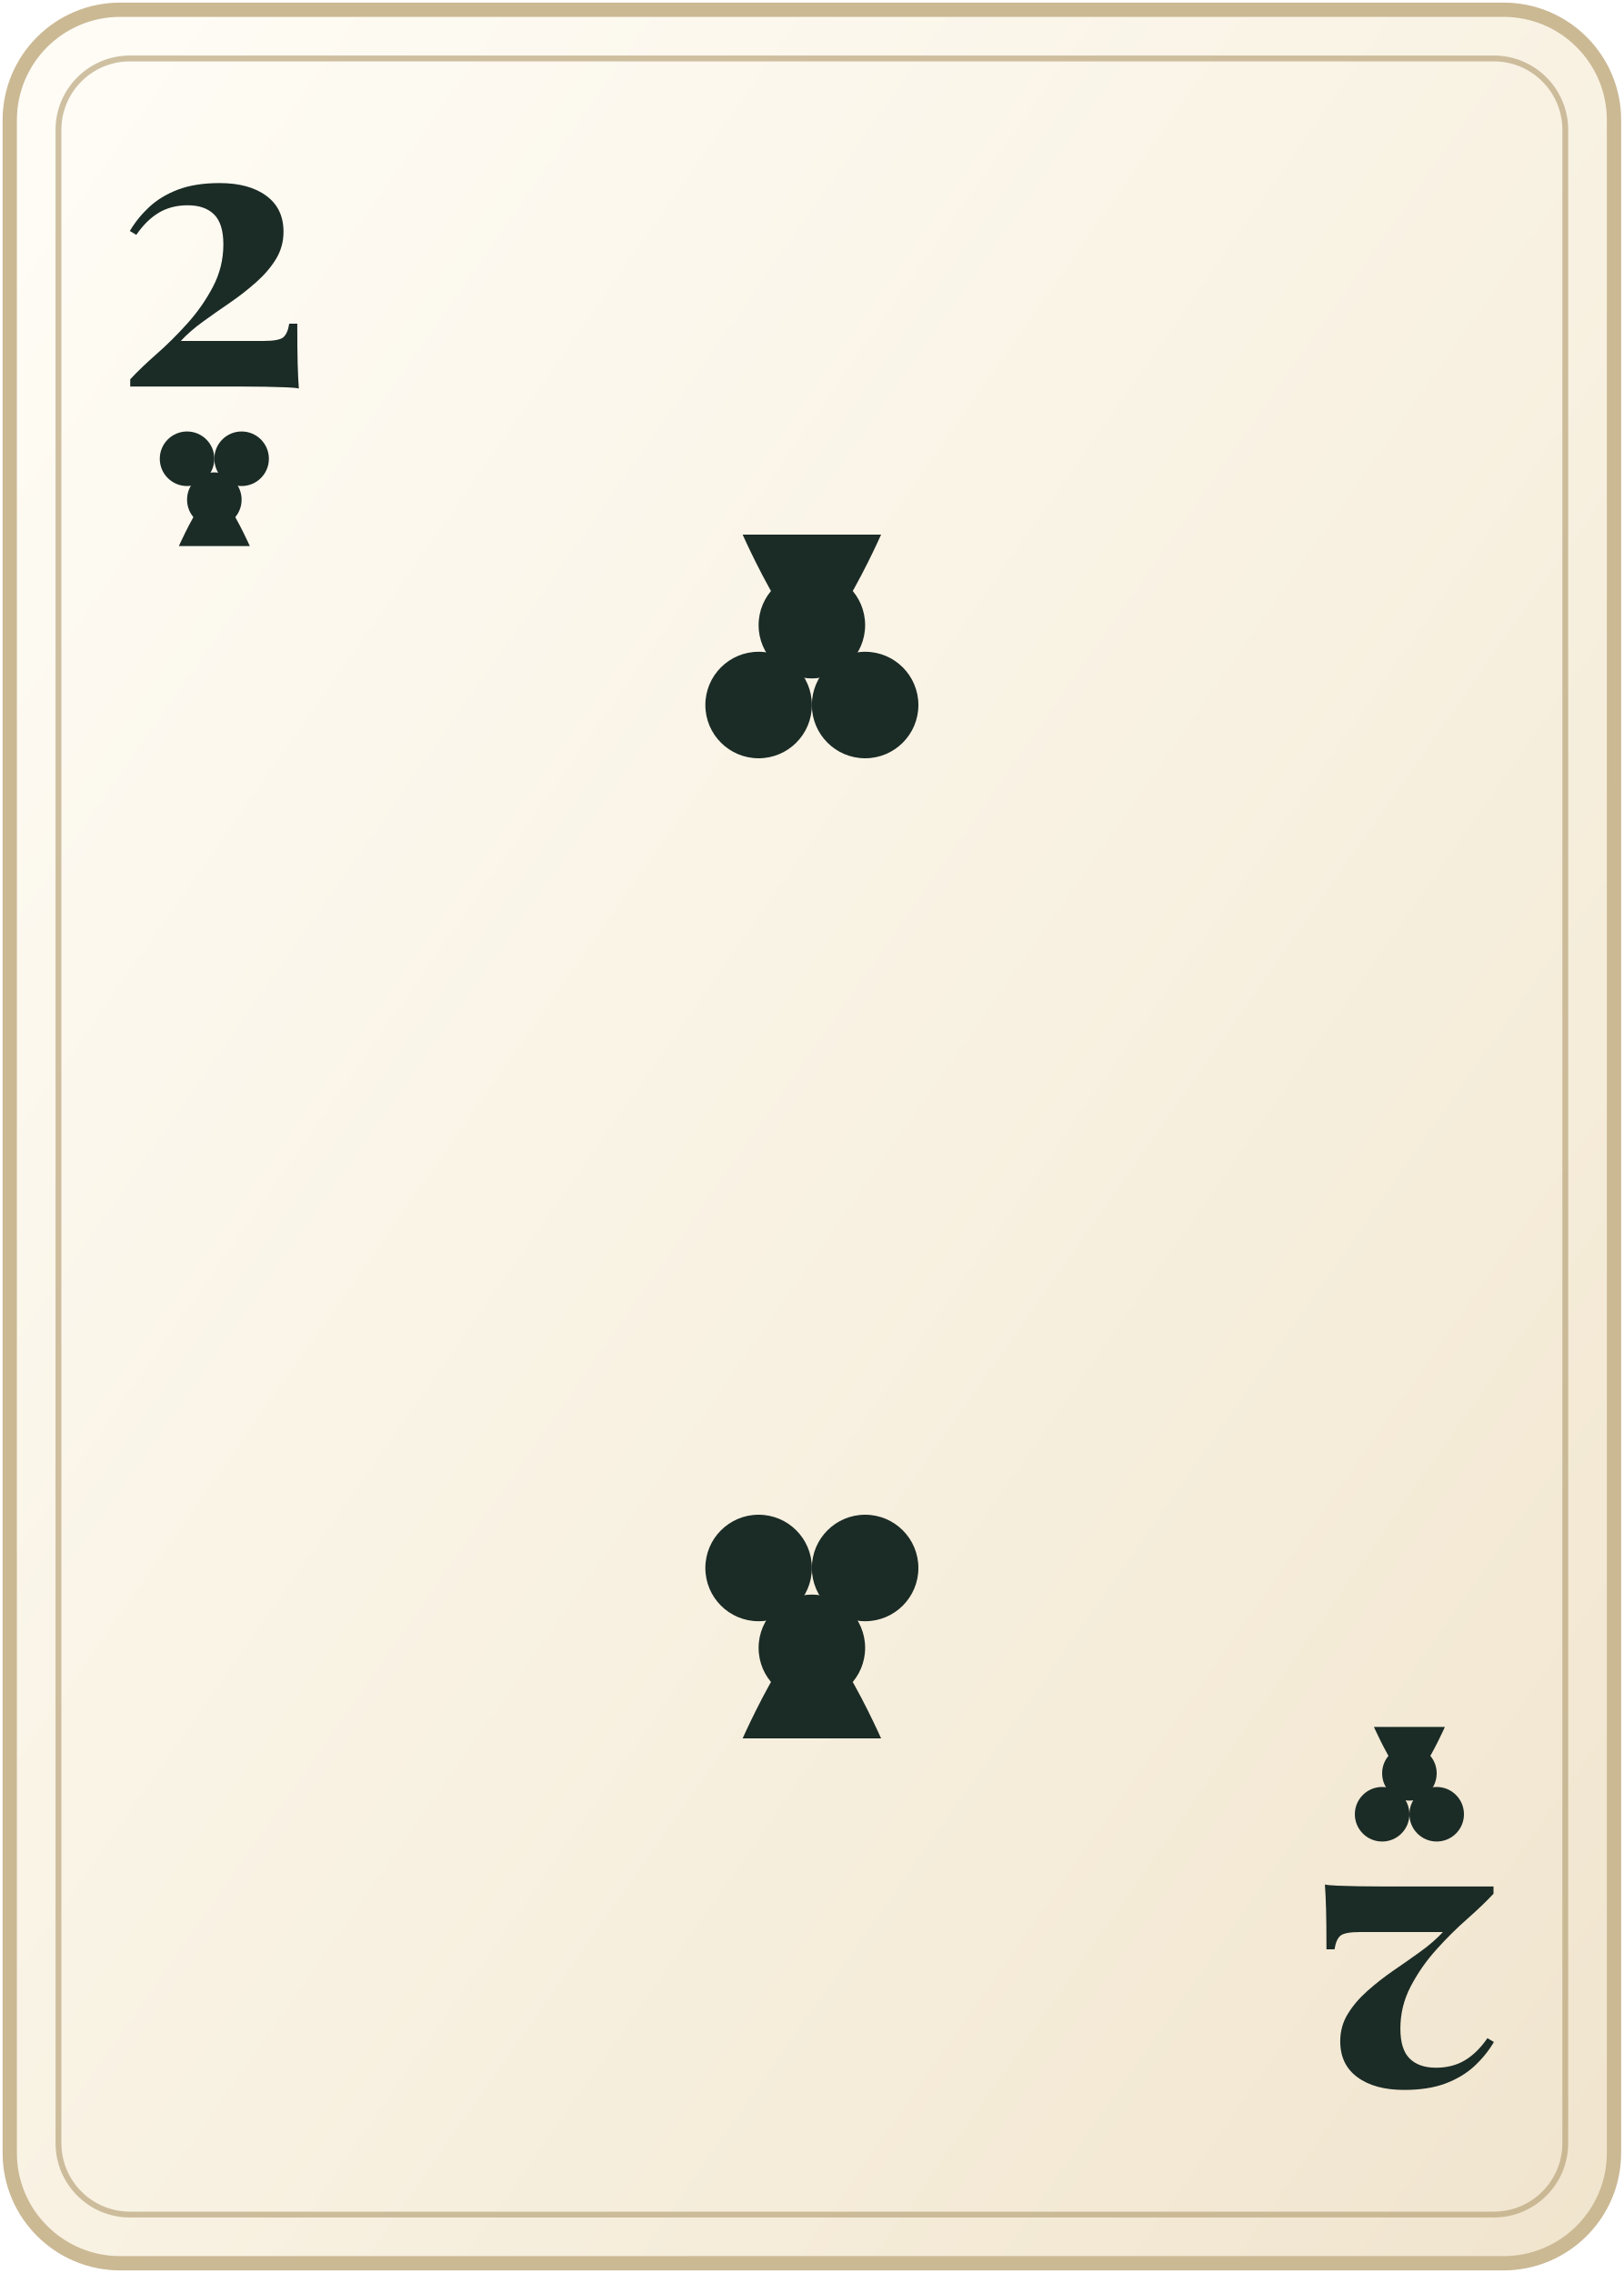
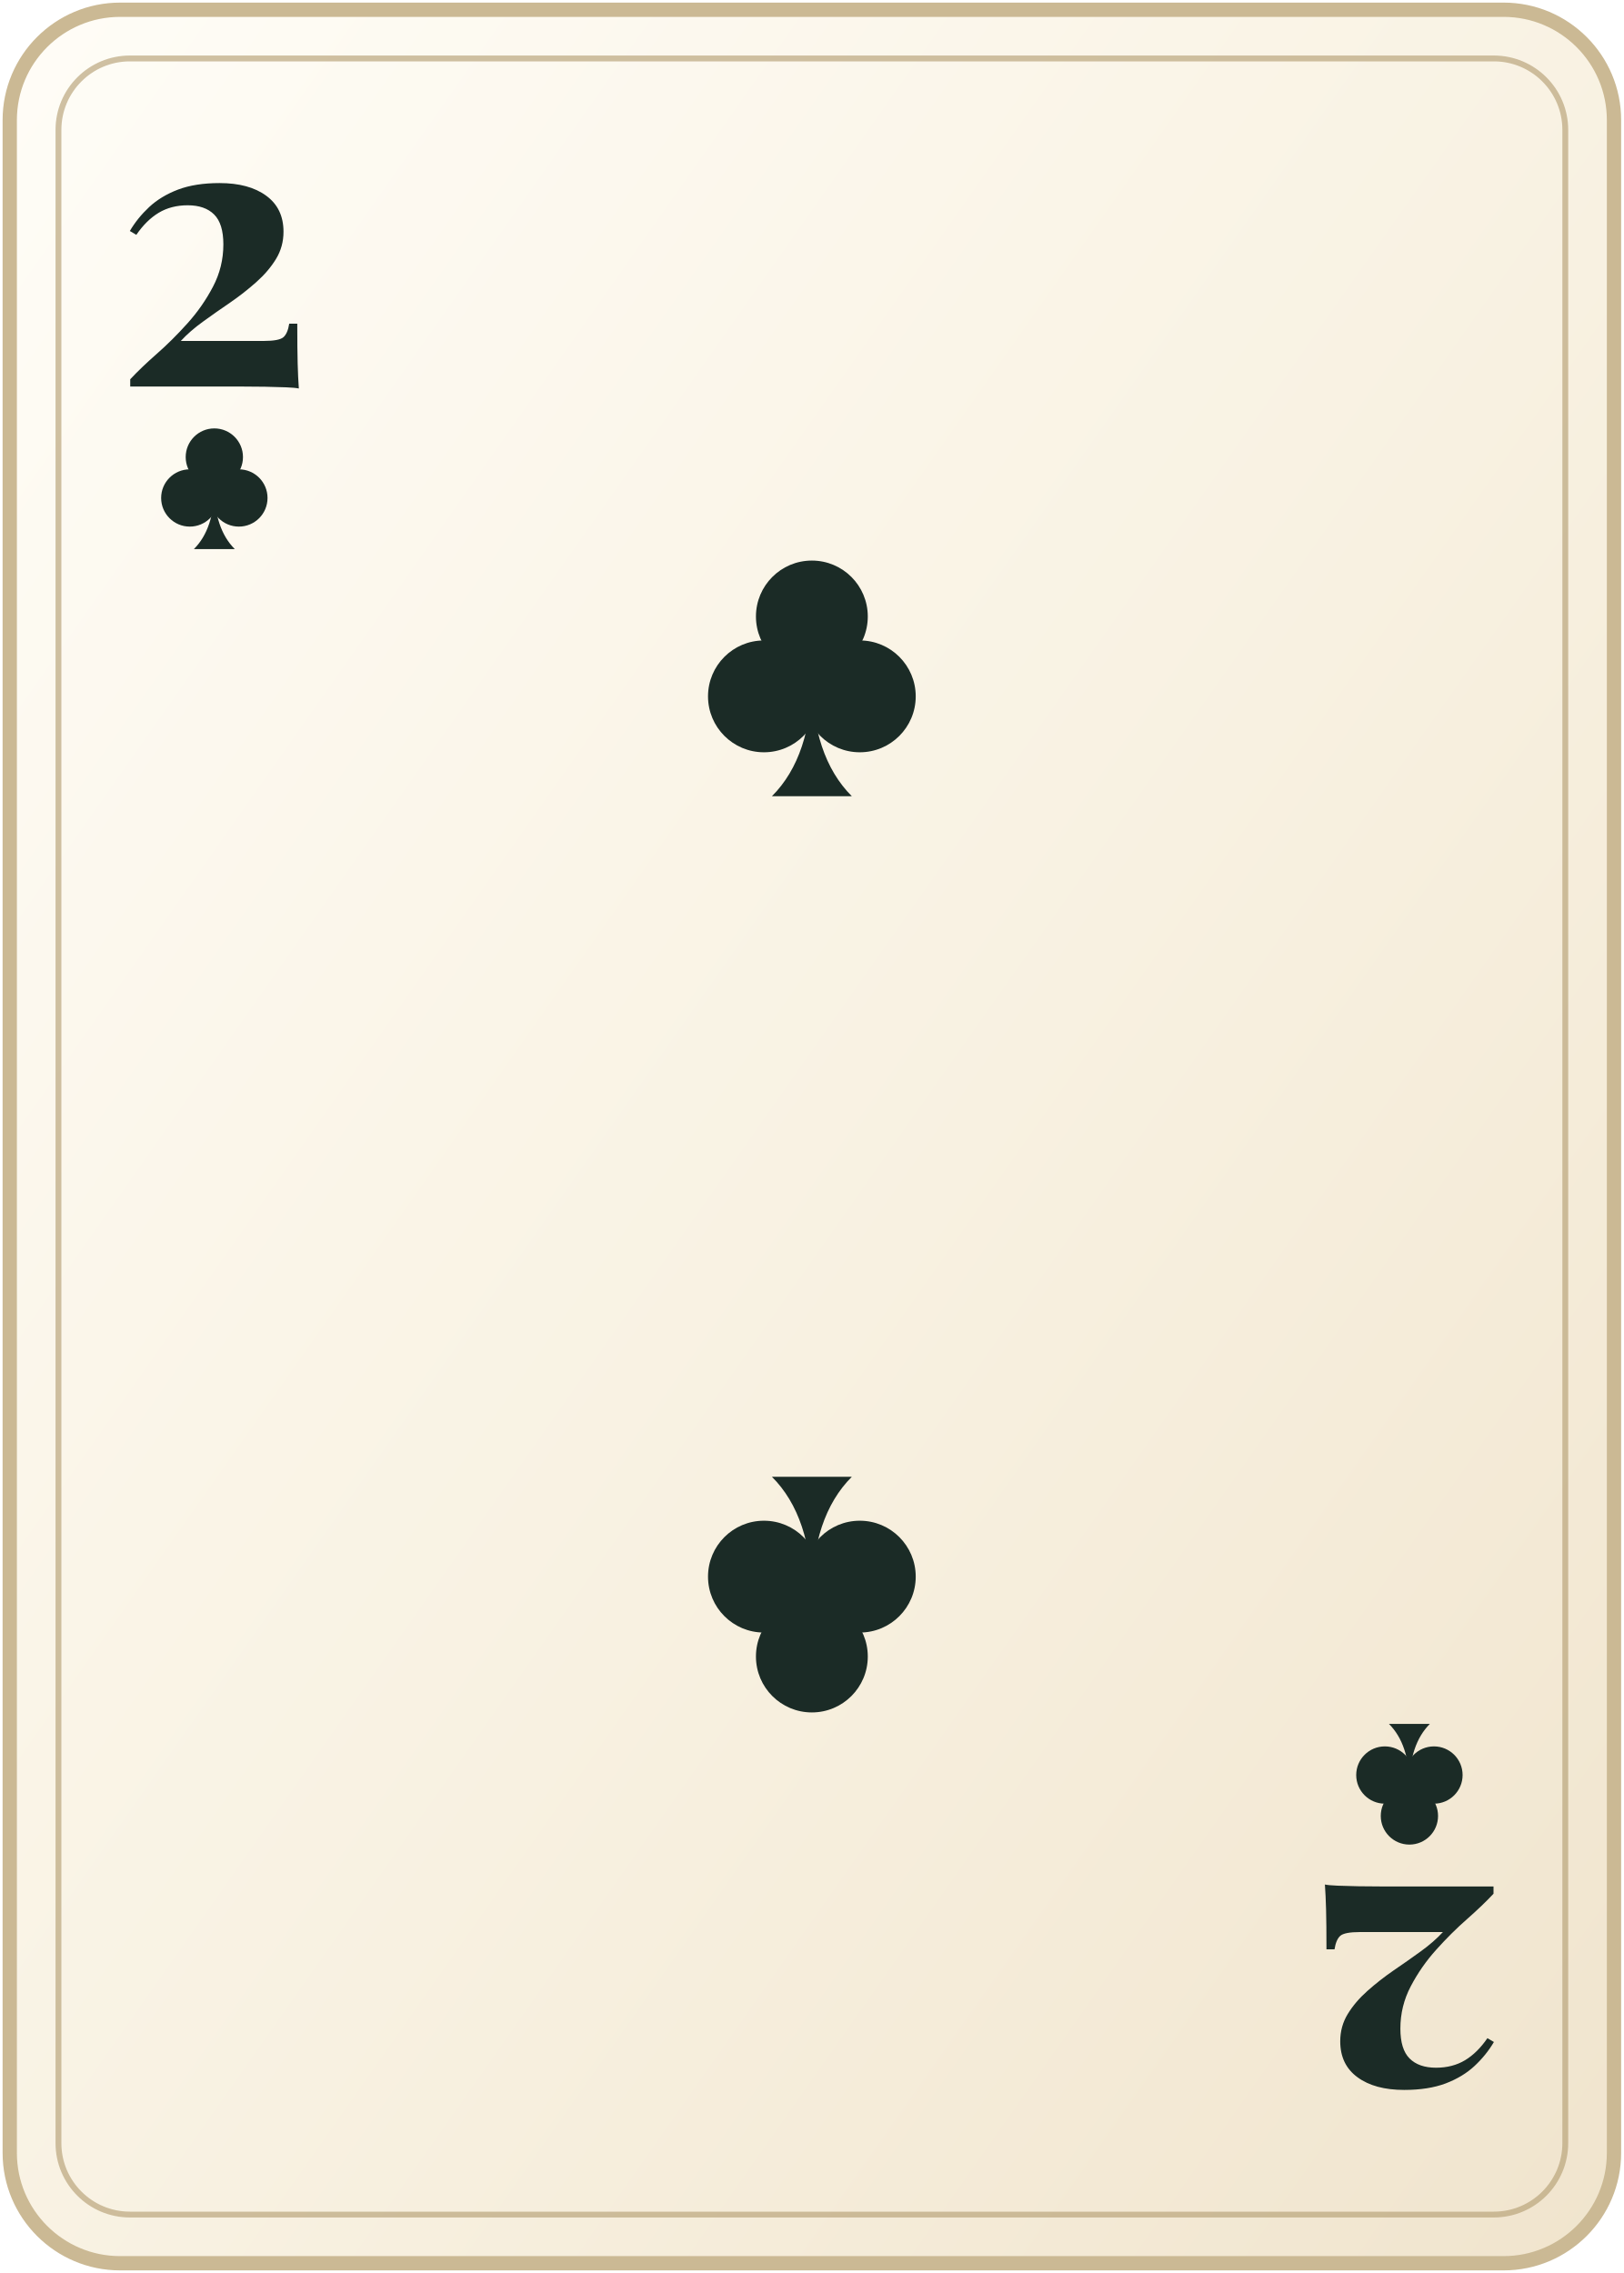
<svg xmlns="http://www.w3.org/2000/svg" width="250" height="350" viewBox="0 0 250 350">
  <defs>
    <linearGradient id="paper" x1="0" y1="0" x2="1" y2="1">
      <stop offset="0" stop-color="#fffdf7" />
      <stop offset="0.55" stop-color="#f8f1e1" />
      <stop offset="1" stop-color="#f0e4cd" />
    </linearGradient>
  </defs>
  <rect x="1.5" y="1.5" width="247" height="347" rx="17" fill="url(#paper)" stroke="#cbb994" stroke-width="2.2" />
  <rect x="9" y="9" width="232" height="332" rx="11" fill="none" stroke="#b5a075" stroke-width="0.9" opacity="0.65" />
-   <g transform="translate(125 102) rotate(180)">
+   <g transform="translate(125 102)">
    <g transform="scale(0.82)">
-       <g fill="#1b2b26">
-         <circle cx="-10" cy="-8" r="10" />
-         <circle cx="10" cy="-8" r="10" />
-         <circle cx="0" cy="7" r="10" />
-         <path d="M-5 9 C-9 15 -13 24 -13 24 L13 24 C13 24 9 15 5 9 Z" />
+       <g fill="#1b2b26" transform="translate(-22.5 -19.875) scale(0.75)">
+         <circle cx="18" cy="35" r="14" />
+         <circle cx="30" cy="15" r="14" />
+         <circle cx="42" cy="35" r="14" />
+         <path d="M30,30 Q30,50 20,60 H40 Q30,50 30,30" />
      </g>
    </g>
  </g>
-   <g transform="translate(125 248)">
+   <g transform="translate(125 248) rotate(180)">
    <g transform="scale(0.82)">
-       <g fill="#1b2b26">
-         <circle cx="-10" cy="-8" r="10" />
-         <circle cx="10" cy="-8" r="10" />
-         <circle cx="0" cy="7" r="10" />
-         <path d="M-5 9 C-9 15 -13 24 -13 24 L13 24 C13 24 9 15 5 9 Z" />
+       <g fill="#1b2b26" transform="translate(-22.5 -19.875) scale(0.75)">
+         <circle cx="18" cy="35" r="14" />
+         <circle cx="30" cy="15" r="14" />
+         <circle cx="42" cy="35" r="14" />
+         <path d="M30,30 Q30,50 20,60 H40 Q30,50 30,30" />
      </g>
    </g>
  </g>
  <g>
    <g transform="translate(17.57 59.52)">
      <path d="M16.23-31.33Q20.77-31.33 23.42-29.38Q26.08-27.44 26.08-23.84Q26.08-21.54 24.93-19.65Q23.78-17.76 21.89-16.08Q20-14.40 17.85-12.92Q15.69-11.45 13.69-10Q11.68-8.55 10.27-7.02L23.01-7.02Q25.43-7.02 26.08-7.61Q26.73-8.20 26.96-9.68L28.20-9.68Q28.20-5.72 28.26-3.54Q28.32-1.36 28.44 0.30Q27.91 0.18 26.49 0.12Q25.08 0.06 23.25 0.03Q21.42 0 19.65 0L2.48 0L2.48-1.12Q4.13-2.89 6.55-5.02Q8.97-7.14 11.30-9.74Q13.63-12.33 15.22-15.37Q16.82-18.41 16.82-21.89Q16.82-25.08 15.40-26.49Q13.98-27.91 11.33-27.91Q8.79-27.91 6.87-26.76Q4.96-25.61 3.42-23.36L2.42-23.95Q3.60-25.96 5.40-27.64Q7.20-29.32 9.85-30.33Q12.51-31.33 16.23-31.33" fill="#1b2b26" />
    </g>
    <g transform="translate(33 74) scale(0.42)">
-       <g fill="#1b2b26">
-         <circle cx="-10" cy="-8" r="10" />
-         <circle cx="10" cy="-8" r="10" />
-         <circle cx="0" cy="7" r="10" />
-         <path d="M-5 9 C-9 15 -13 24 -13 24 L13 24 C13 24 9 15 5 9 Z" />
+       <g fill="#1b2b26" transform="translate(-22.5 -19.875) scale(0.75)">
+         <circle cx="18" cy="35" r="14" />
+         <circle cx="30" cy="15" r="14" />
+         <circle cx="42" cy="35" r="14" />
+         <path d="M30,30 Q30,50 20,60 H40 Q30,50 30,30" />
      </g>
    </g>
  </g>
  <g transform="rotate(180 125 175)">
    <g>
      <g transform="translate(17.57 59.52)">
        <path d="M16.23-31.33Q20.77-31.33 23.42-29.38Q26.08-27.44 26.08-23.84Q26.08-21.54 24.93-19.65Q23.78-17.76 21.89-16.08Q20-14.40 17.85-12.92Q15.69-11.45 13.69-10Q11.68-8.55 10.27-7.02L23.01-7.02Q25.43-7.02 26.08-7.61Q26.73-8.20 26.96-9.68L28.20-9.68Q28.20-5.72 28.26-3.54Q28.32-1.36 28.44 0.30Q27.91 0.18 26.49 0.12Q25.08 0.06 23.25 0.03Q21.42 0 19.65 0L2.48 0L2.48-1.12Q4.13-2.89 6.55-5.02Q8.97-7.14 11.30-9.74Q13.63-12.33 15.22-15.37Q16.82-18.41 16.82-21.89Q16.82-25.08 15.40-26.49Q13.98-27.91 11.33-27.91Q8.79-27.91 6.87-26.76Q4.96-25.61 3.42-23.36L2.42-23.95Q3.60-25.96 5.40-27.64Q7.20-29.32 9.85-30.33Q12.51-31.33 16.23-31.33" fill="#1b2b26" />
      </g>
      <g transform="translate(33 74) scale(0.42)">
-         <g fill="#1b2b26">
-           <circle cx="-10" cy="-8" r="10" />
-           <circle cx="10" cy="-8" r="10" />
-           <circle cx="0" cy="7" r="10" />
-           <path d="M-5 9 C-9 15 -13 24 -13 24 L13 24 C13 24 9 15 5 9 Z" />
+         <g fill="#1b2b26" transform="translate(-22.5 -19.875) scale(0.75)">
+           <circle cx="18" cy="35" r="14" />
+           <circle cx="30" cy="15" r="14" />
+           <circle cx="42" cy="35" r="14" />
+           <path d="M30,30 Q30,50 20,60 H40 Q30,50 30,30" />
        </g>
      </g>
    </g>
  </g>
</svg>
